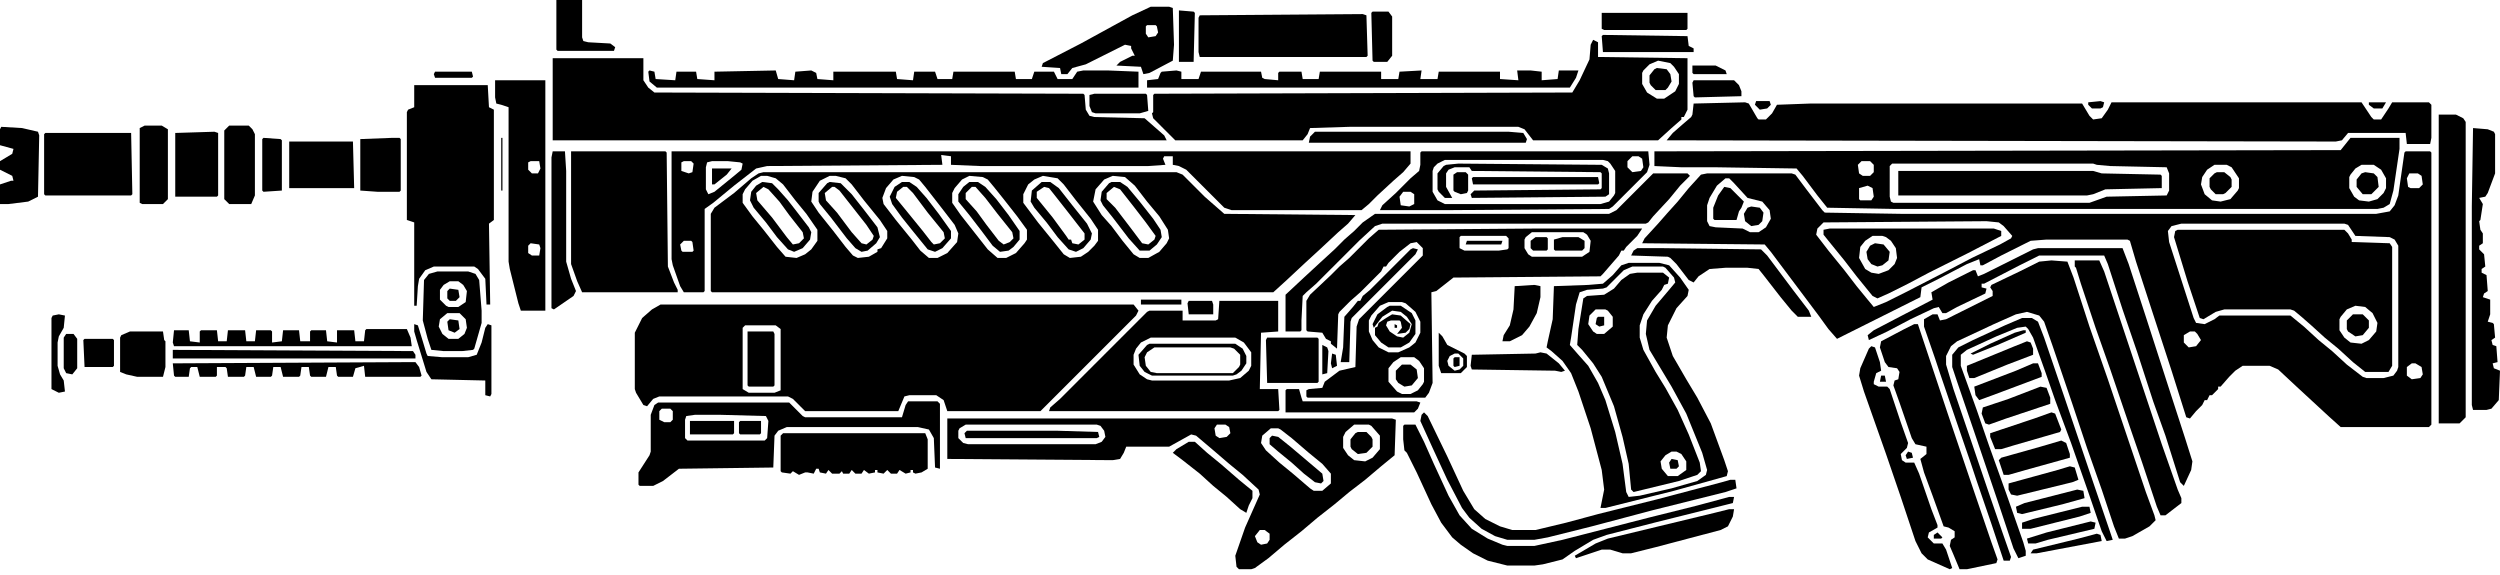
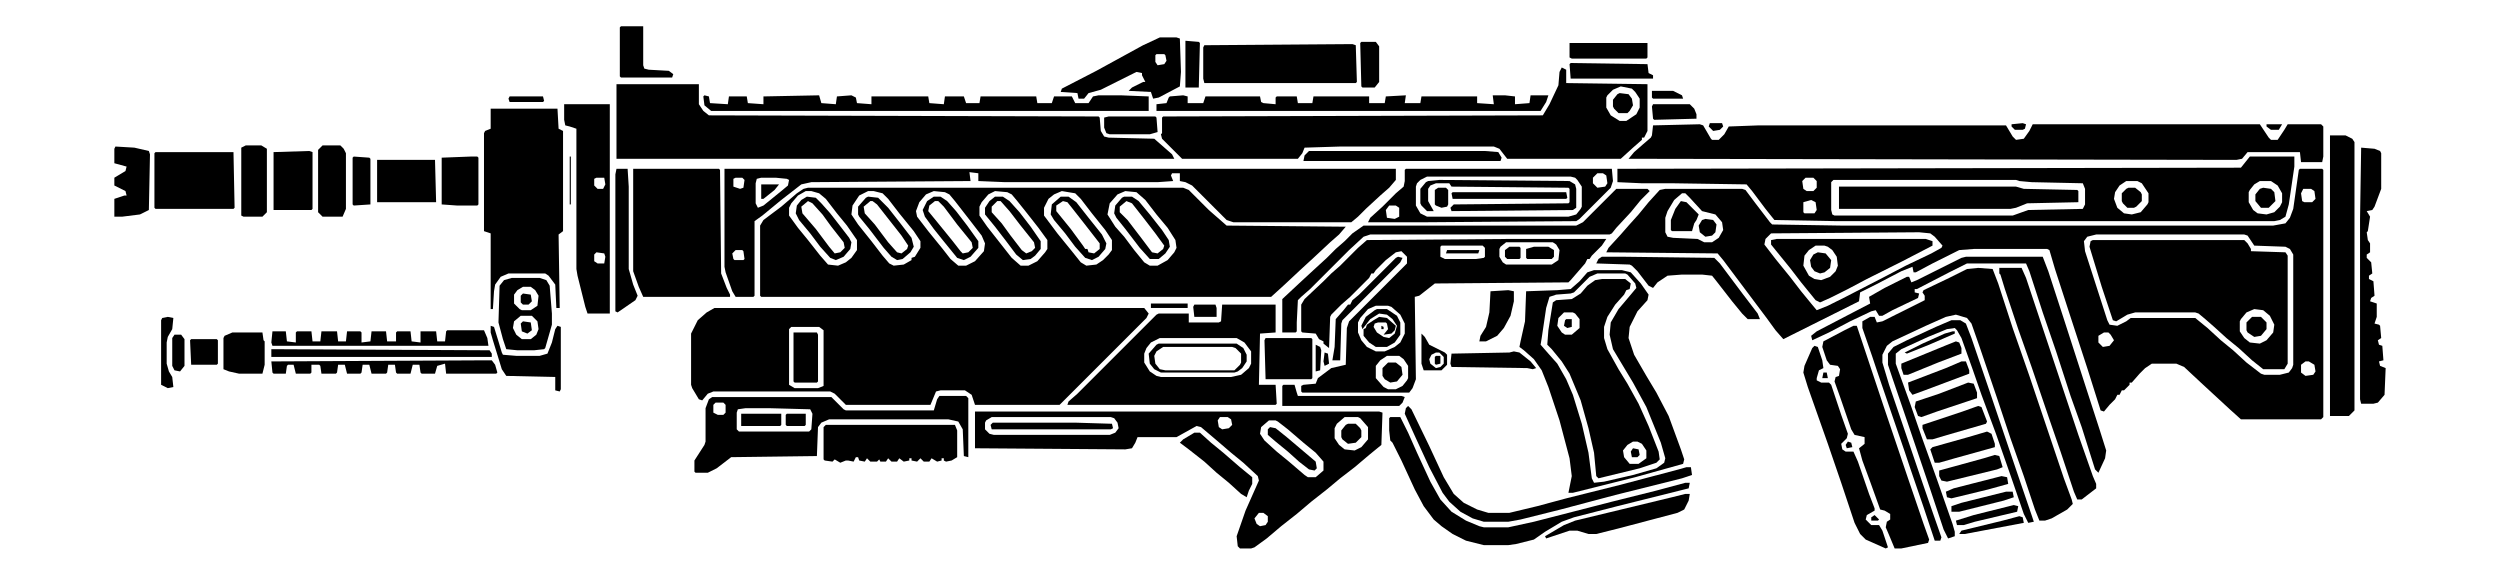
- <svg xmlns="http://www.w3.org/2000/svg" version="1.1" viewBox="0 0 2040 109.235" width="1275" height="293.125" id="svg131">
+ <svg xmlns="http://www.w3.org/2000/svg" width="557" height="128" viewBox="-102 -208 2244 516" version="1.1">
  <defs id="defs131" />
  <path d="m 1963,-56.389 h 20 l 1,1 V 166.611 l -2,2 h -72 l -10,-9 -26,-24 -15,-14 -7,-3 h -22 l -6,4 -5,5 -7,8 h -2 v 2 l -5,5 h -2 l -2,4 h -2 l -2,4 -5,5 -5,6 -3,-1 -12,-38 -16,-49 -13,-40 -5,-17 -2,-1 h -66 l -13,1 -24,12 -15,8 h -2 l -1,-5 -10,4 -23,12 -14,7 -1,8 -68,34 -7,-8 -8,-11 -39,-52 -5,-6 -100,-1 2,-4 11,-12 7,-8 9,-10 9,-11 10,-11 5,-1 h 69 l 3,1 9,12 13,17 2,2 62,1 h 388 l 11,-2 4,-5 3,-8 5,-35 z m 3,18 -2,4 1,7 2,1 h 7 l 3,-3 -1,-7 -3,-2 z m -558,4 -7,6 -6,10 -2,6 V 0.611 l 2,4 5,1 22,1 6,3 h 7 l 6,-4 4,-7 -1,-7 -6,-7 -12,-3 -11,-12 -4,-4 z m 213,35 -133,1 -5,5 -1,5 10,13 13,16 10,13 9,11 5,6 10,-4 16,-8 33,-17 21,-11 23,-11 9,-5 1,-2 -7,-8 -4,-3 z m 159,2 -8,2 -3,4 1,9 20,62 2,4 7,1 8,-4 4,-3 h 58 l 11,9 12,11 11,9 12,11 13,10 3,1 h 14 l 8,-2 3,-4 1,-3 V 20.611 l -3,-5 -4,-2 -28,-1 -6,-9 -3,-1 z m 7,88 -5,3 v 6 l 4,4 6,-1 4,-5 -3,-5 -2,-2 z m 181,26 -4,3 v 7 l 4,3 7,-1 2,-3 -1,-6 -5,-3 z" fill="#FEFEFE" id="path1" style="fill:#000000;fill-opacity:1" />
  <path d="m 623,-39.389 h 337 l 5,2 18,18 16,14 107,1 -6,7 -8,7 -15,14 -12,11 -15,14 -11,10 H 581 l -1,-1 V -5.389 l 3,-5 16,-12 14,-12 6,-4 z m -2,3 -7,4 -6,7 -2,4 v 7 l 8,11 9,11 11,14 7,8 9,1 7,-3 5,-4 5,-7 V 7.611 l -9,-13 -9,-11 -10,-13 -6,-5 -7,-2 z m 56,0 -8,4 -6,9 -1,8 6,9 12,15 10,13 6,7 4,2 9,-1 7,-4 v -2 l 3,-1 5,-8 V 8.611 l -6,-9 -13,-16 -10,-13 -5,-5 -8,-2 z m 114,0 -6,3 -6,7 -2,4 v 8 l 7,10 22,28 8,7 h 7 l 8,-4 7,-8 2,-3 V 7.611 l -8,-11 -11,-14 -8,-10 -5,-6 -4,-2 z m -55,0 -7,3 -6,7 -3,8 1,5 10,13 13,16 7,9 7,6 h 7 l 8,-4 8,-9 1,-7 -3,-7 -10,-13 -14,-18 -5,-6 -4,-2 z m 115,0 -7,3 -5,4 -4,8 v 7 l 12,16 13,16 8,10 5,3 9,-1 6,-4 5,-5 3,-4 V 7.611 l -6,-9 -12,-15 -10,-13 -5,-5 z m 57,0 -7,3 -7,8 -2,10 7,11 8,9 9,12 9,11 5,3 h 7 l 9,-5 6,-7 2,-4 -1,-7 -7,-11 -10,-12 -10,-13 -8,-7 z" fill="#FEFEFE" id="path2" style="fill:#000000;fill-opacity:1" />
  <path d="m 539,68.611 h 386 l 4,5 -2,4 -78,78 h -76 l -3,-9 -6,-4 h -22 l -4,1 -5,12 h -76 l -10,-10 -4,-2 H 538 l -5,2 -5,6 -3,-1 -6,-10 -1,-3 V 91.611 l 6,-12 8,-7 z m 69,17 -2,2 v 50 l 5,3 h 21 l 5,-2 V 88.611 l -4,-3 z" fill="#FEFEFE" id="path3" style="fill:#000000;fill-opacity:1" />
  <path d="m 451,-132.389 h 74 v 18 l 4,6 5,4 350,1 1,1 1,12 3,5 4,1 41,1 16,14 2,4 H 451 Z" fill="#FEFEFE" id="path4" style="fill:#000000;fill-opacity:1" />
  <path d="m 1424,-96.389 3,1 7,12 1,1 h 6 l 5,-5 4,-7 27,-1 h 222 l 6,10 3,3 7,-1 5,-7 3,-6 h 204 l 8,12 2,2 h 6 l 6,-9 3,-5 h 30 l 2,2 v 27 l -1,5 h -19 l -1,-9 h -47 l -5,6 -5,1 -546,-1 5,-6 8,-7 7,-6 1,-2 1,-9 z" fill="#FEFEFE" id="path5" style="fill:#000000;fill-opacity:1" />
  <path d="m 1300,-147.389 4,2 v 12 l 73,1 v 42 l -3,6 h -2 v 2 l -8,7 -11,10 h -102 l -7,-9 -5,-2 h -138 l -32,1 -2,5 -4,5 H 959 l -18,-18 -1,-4 1,-1 v -14 l 1,-1 341,-1 6,-10 8,-17 1,-12 z m 53,17 -7,3 -5,5 -1,2 v 9 l 4,7 8,5 h 6 l 9,-6 3,-6 v -8 l -4,-6 -3,-3 z" fill="#FEFEFE" id="path6" style="fill:#000000;fill-opacity:1" />
  <path d="m 1918,-67.389 h 40 v 9 l -5,34 -3,11 -5,3 -5,1 h -394 l -55,-1 -8,-10 -12,-16 -5,-6 -66,-1 h -28 l -22,-1 v -12 l 560,-1 z m -399,19 -3,3 1,7 3,2 h 6 l 3,-3 v -6 l -3,-3 z m 25,2 -2,2 v 25 l 1,4 2,1 h 160 l 14,-5 49,-1 2,-4 v -14 l -2,-5 -46,-1 -11,-1 -3,-1 z m 263,1 -6,4 -4,6 -1,6 3,8 6,5 7,1 8,-2 6,-7 1,-2 v -8 l -6,-9 -4,-2 z m 120,0 -5,3 -4,5 -1,2 v 9 l 4,7 4,3 8,1 7,-2 5,-5 2,-4 v -8 l -4,-7 -6,-4 z m -403,17 -7,2 v 9 l 1,1 h 9 l 2,-3 -1,-7 z" fill="#FEFEFE" id="path7" style="fill:#000000;fill-opacity:1" />
  <path d="m 548,-56.389 h 603 v 10 l -6,7 -8,7 -13,12 -7,7 -6,5 h -106 l -6,-2 -31,-31 -6,-3 -5,-1 v -3 -4 h -7 l -1,2 2,5 -14,1 H 800 l -24,-1 v -7 l -8,-1 1,8 -143,1 -9,2 -18,14 -17,14 -7,5 V 57.611 l -1,1 h -16 l -3,-5 -6,-17 -1,-5 z m 10,8 -2,1 v 7 l 6,2 3,-1 1,-7 -2,-2 z m 23,0 -4,1 -1,4 v 18 l 2,4 5,-2 16,-13 6,-5 1,-5 -2,-1 -10,-1 z m -23,65 -3,3 1,5 1,1 h 8 l 1,-1 -1,-7 -1,-1 z" fill="#FEFEFE" id="path8" style="fill:#000000;fill-opacity:1" />
  <path d="m 773,161.611 h 363 l 3,1 -1,29 -11,9 -13,11 -13,10 -12,10 -14,11 -13,11 -14,11 -13,11 -11,8 -3,1 h -10 l -2,-2 -1,-9 8,-23 12,-27 -1,-4 -13,-12 -11,-9 -14,-12 -13,-11 -4,-1 -18,10 h -35 l -2,5 -3,5 -6,1 -135,-1 z m 15,5 -5,3 -1,2 v 6 l 4,4 4,1 h 104 l 5,-2 3,-4 -1,-5 -3,-4 -3,-1 z m 205,0 -2,3 1,6 3,2 6,-1 3,-3 -1,-5 -3,-2 z m 112,0 -7,6 -2,4 v 9 l 4,6 5,4 9,1 6,-3 6,-7 v -11 l -7,-8 -2,-1 z m -68,3 -7,6 -1,6 4,6 11,10 11,9 14,12 3,2 h 7 l 7,-6 v -8 l -7,-8 -11,-9 -14,-12 -9,-7 -2,-1 z m -9,83 -4,5 2,5 3,2 5,-1 2,-3 v -5 l -4,-3 z" fill="#FEFEFE" id="path9" style="fill:#000000;fill-opacity:1" />
  <path d="m 1777,7.611 h 136 l 3,3 3,5 v 2 l 31,1 2,3 v 97 l -3,5 h -19 l -10,-8 -12,-11 -11,-9 -11,-10 -8,-7 -6,-5 -3,-1 h -54 l -7,2 -10,6 -3,-1 -10,-30 -11,-36 1,-5 z m 145,62 -7,3 -5,6 -1,2 v 9 l 4,6 5,4 9,1 6,-3 6,-7 1,-7 -4,-8 -6,-5 z" fill="#FEFEFE" id="path10" style="fill:#000000;fill-opacity:1" />
  <path d="m 1252,6.611 h 88 l -4,6 -9,9 -2,3 h -2 l -2,4 -13,15 -2,2 -120,1 -14,11 -4,1 1,74 -3,8 -3,4 h -96 l -1,-1 v -5 l 2,-1 11,-1 2,-5 12,-9 13,-3 1,-33 2,-6 52,-52 v -6 l -5,-5 -5,1 -9,7 -9,9 -2,3 h -2 l -2,4 -17,17 -8,7 -9,9 -1,2 -1,28 -5,-4 v -2 l -4,-2 -3,-5 -12,-1 -1,-1 v -24 l 3,-5 17,-16 7,-7 8,-7 16,-16 8,-7 z m -2,3 -5,4 -1,2 v 7 l 3,5 3,2 h 41 l 6,-4 1,-9 -3,-5 -3,-2 z m -58,3 -1,1 v 9 l 4,2 h 28 l 7,-1 1,-1 v -8 l -2,-2 z m -59,54 -7,3 -7,8 -2,4 v 9 l 3,7 5,6 8,4 h 8 l 9,-4 5,-4 4,-8 v -9 l -4,-8 -8,-7 -3,-1 z m 10,45 -6,4 -4,5 v 11 l 7,8 4,2 h 7 l 6,-3 4,-5 1,-2 v -11 l -4,-6 -4,-3 z" fill="#FEFEFE" id="path11" style="fill:#000000;fill-opacity:1" />
  <path d="m 1674,32.611 13,1 5,13 13,40 15,43 31,92 7,19 1,4 -5,5 -14,8 -6,2 h -5 l -4,-10 -10,-30 -12,-34 -12,-36 -16,-47 -7,-20 -4,-5 -10,-3 -9,2 -18,8 -30,14 -5,4 -4,8 v 7 l 6,20 14,41 16,47 10,29 7,20 -1,3 h -5 l -10,-30 -12,-35 -5,-15 -11,-32 -14,-41 -4,-12 -9,-26 v -6 l 7,-4 h 4 l 2,5 5,-1 38,-19 v -4 l -2,-3 1,-2 23,-11 16,-8 z" fill="#FEFEFE" id="path12" style="fill:#000000;fill-opacity:1" />
  <path d="m 338,-110.389 h 60 l 1,18 4,2 v 90 l -4,3 1,66 h -3 l -1,-21 -6,-8 -3,-2 h -33 l -7,3 -5,7 -1,6 -1,16 h -2 V 1.611 l -6,-2 V -88.389 l 1,-2 5,-2 z" fill="#FEFEFE" id="path13" style="fill:#000000;fill-opacity:1" />
  <path d="m 466,-56.389 h 77 l 1,1 1,93 5,13 3,6 v 2 h -78 l -4,-9 -5,-14 z" fill="#FEFEFE" id="path14" style="fill:#000000;fill-opacity:1" />
  <path d="m 995,65.611 h 48 v 25 l -14,1 -1,46 h 15 l 1,17 -1,1 H 856 l 1,-3 8,-7 71,-71 2,-1 h 27 v 8 h 27 l 2,-1 z m -56,30 -8,4 -4,5 -2,5 v 8 l 5,8 6,4 4,1 h 63 l 9,-2 7,-6 2,-4 v -11 l -6,-8 -7,-4 z" fill="#FEFEFE" id="path15" style="fill:#000000;fill-opacity:1" />
  <path d="m 1336,42.611 h 21 l 5,4 -1,5 -3,1 -2,4 -8,9 -7,11 -3,9 v 10 l 3,10 10,18 8,13 10,18 9,20 9,23 1,7 -3,3 -15,5 -37,9 -2,-2 -2,-21 -5,-22 -7,-25 -10,-24 -7,-11 -9,-11 -4,-4 1,-13 4,-25 3,-2 14,-1 8,-5 6,-7 7,-5 z m -34,30 -5,5 -1,7 4,6 3,2 h 6 l 7,-6 v -8 l -4,-5 -2,-1 z m 62,116 -5,3 -4,5 1,6 5,6 h 8 l 7,-5 v -7 l -4,-6 -4,-2 z" fill="#FEFEFE" id="path16" style="fill:#000000;fill-opacity:1" />
  <path d="m 1329,34.611 h 25 l 8,2 9,10 7,10 -1,5 -9,10 -7,14 -1,10 5,15 11,19 9,15 11,21 11,30 3,9 -1,4 -43,12 -56,14 h -4 l 3,-15 -2,-16 -9,-34 -10,-30 -6,-15 -7,-10 -9,-8 -4,-3 1,-5 4,-18 1,-27 28,-1 12,-1 8,-7 7,-8 z m 3,3 -7,3 -14,14 -3,1 -13,1 -6,2 -3,10 -4,27 -1,6 7,8 8,9 8,14 6,14 8,26 6,26 3,23 2,4 9,-1 26,-6 21,-6 7,-5 1,-4 -4,-14 -13,-32 -12,-22 -18,-30 -3,-13 1,-11 7,-12 11,-13 5,-6 -1,-4 -7,-8 -2,-1 z" fill="#FEFEFE" id="path17" style="fill:#000000;fill-opacity:1" />
  <path d="m 1562,84.611 h 3 l 24,72 22,65 14,41 5,14 -1,3 -24,5 h -6 l -5,-12 -3,-7 1,-5 3,-2 v -5 l -5,-3 -4,-1 -9,-25 -7,-19 -3,-11 5,-4 v -6 l -9,-2 -3,-5 -10,-29 -5,-14 1,-4 3,-1 1,-6 -2,-3 -7,-1 -3,-4 -4,-12 1,-5 19,-10 z" fill="#FEFEFE" id="path18" style="fill:#000000;fill-opacity:1" />
  <path d="m 741,147.611 h 24 l 2,2 v 53 l -4,-1 -1,-24 -4,-7 -9,-2 H 642 l -7,3 -3,4 -1,26 -77,1 -13,10 -8,4 h -11 l -1,-1 v -10 l 9,-14 1,-3 v -30 l 3,-8 3,-2 h 107 l 11,11 2,1 h 79 l 3,-10 z m -201,6 -2,2 v 7 l 4,2 h 5 l 2,-2 v -7 l -2,-2 z m 27,5 -7,1 -1,3 v 15 l 2,2 h 63 l 2,-2 1,-14 -2,-4 -37,-1 z" fill="#FEFEFE" id="path19" style="fill:#000000;fill-opacity:1" />
  <path d="m 1990,-86.389 h 14 l 6,3 2,3 V 160.611 l -5,5 h -17 z" fill="#FEFEFE" id="path20" style="fill:#000000;fill-opacity:1" />
  <path d="m 404,-114.389 h 41 V 73.611 h -20 l -2,-6 -7,-28 -1,-6 v -126 l -6,-2 -4,-1 -1,-5 z m 29,66 -2,1 v 6 l 3,3 h 5 l 2,-4 -1,-6 z m 0,67 -2,2 v 6 l 3,2 h 6 l 1,-6 -1,-3 z" fill="#FEFEFE" id="path21" style="fill:#000000;fill-opacity:1" />
  <path d="m 1112,-168.389 3,1 1,33 -1,1 H 979 l -1,-4 v -28 l 1,-2 z" fill="#FEFEFE" id="path22" style="fill:#000000;fill-opacity:1" />
  <path d="m 1663,22.611 h 69 l 5,13 14,43 20,62 12,37 6,19 -1,7 -6,13 -3,-3 -12,-38 -10,-28 -13,-40 -12,-35 -12,-37 -3,-7 h -53 l -16,8 -29,15 h -2 v 3 l 4,1 -1,4 -23,11 -9,5 h -3 l -3,-5 -4,1 -19,9 -19,10 -15,7 -1,-4 5,-4 23,-12 25,-13 -1,-6 14,-8 20,-10 h 2 l 2,5 5,-2 40,-20 z" fill="#FEFEFE" id="path23" style="fill:#000000;fill-opacity:1" />
  <path d="m 530,-122.389 4,1 1,6 16,1 1,-7 h 16 l 1,6 14,1 v -7 l 50,-1 2,7 13,1 1,-7 13,-1 4,2 1,5 13,1 v -7 h 51 l 1,6 13,1 1,-7 h 17 l 2,6 h 12 l 1,-6 h 50 l 1,6 h 13 l 2,-6 h 16 l 3,6 h 12 l 4,-6 5,-1 h 20 l 25,1 v 13 H 536 l -6,-5 -1,-8 z" fill="#FEFEFE" id="path24" style="fill:#000000;fill-opacity:1" />
  <path d="m 1693,32.611 h 20 l 4,9 47,141 13,37 3,7 v 4 l -13,10 h -4 l -3,-7 -12,-36 -10,-29 -16,-47 -12,-34 -12,-36 -4,-13 -1,-1 z" fill="#FEFEFE" id="path25" style="fill:#000000;fill-opacity:1" />
  <path d="m 1549,-40.389 h 159 l 7,2 48,1 1,1 v 10 l -46,1 -10,4 -5,1 h -154 z" fill="#FEFEFE" id="path26" style="fill:#000000;fill-opacity:1" />
  <path d="m 639,173.611 h 116 l 2,5 v 24 l -5,3 -5,1 -2,-1 v -2 h -2 v 2 l -4,1 -5,-3 -2,3 h -5 l -3,-3 -3,3 -5,-1 v -2 h -2 v 2 l -5,1 -4,-3 -2,3 h -5 l -3,-3 -2,3 h -5 l -1,-2 -2,2 h -6 l -3,-3 -2,3 -5,-1 -1,-3 h -2 l -2,4 -5,-1 h -2 l -5,2 -5,-3 -2,2 -7,-1 -1,-1 v -29 z" fill="#FEFEFE" id="path27" style="fill:#000000;fill-opacity:1" />
  <path d="m 1493,6.611 h 134 l 6,2 v 4 l -27,14 -32,16 -17,9 -16,8 -9,4 -4,-2 -13,-16 -10,-13 -13,-16 -4,-5 V 7.611 Z m 35,6 -6,4 -4,5 -1,9 5,9 5,3 6,1 8,-3 5,-5 2,-5 -1,-8 -4,-6 -4,-3 -3,-1 z" fill="#FEFEFE" id="path28" style="fill:#000000;fill-opacity:1" />
  <path d="m 960,-122.389 4,1 v 6 h 14 l 2,-6 h 49 l 1,5 2,1 11,1 v -6 l 1,-1 h 18 l 1,6 h 13 l 1,-6 h 50 v 6 h 14 l 1,-6 18,-1 -1,7 h 14 l 1,-6 h 50 v 6 l 15,1 -1,-8 h 11 l 9,1 v 7 l 13,-1 1,-7 h 16 l -2,6 -5,8 H 936 v -6 l 9,-1 2,-5 1,-1 z" fill="#FEFEFE" id="path29" style="fill:#000000;fill-opacity:1" />
  <path d="m 1349,-38.389 h 28 l 2,2 -8,8 -9,11 -13,14 -4,5 -2,1 h -215 l -6,2 -13,12 -35,35 -8,7 -3,3 -1,20 v 8 l -1,1 h -12 v -30 l 15,-14 13,-12 12,-11 8,-8 8,-7 7,-7 10,-7 h 191 l 6,-3 z" fill="#FEFEFE" id="path30" style="fill:#000000;fill-opacity:1" />
  <path d="m 37,-71.389 h 70 l 1,50 -1,1 H 37 l -1,-1 v -49 z" fill="#FEFEFE" id="path31" style="fill:#000000;fill-opacity:1" />
  <path d="m 1146,166.611 h 9 l 7,14 8,18 12,26 9,16 10,11 13,8 12,5 4,1 h 22 l 23,-5 70,-18 40,-10 26,-7 h 4 l -1,5 -64,16 -39,10 -11,4 -15,9 -10,7 -16,4 -7,1 h -22 l -16,-4 -12,-6 -10,-7 -7,-6 -9,-12 -8,-15 -12,-26 -8,-16 -2,-2 -1,-9 v -11 z" fill="#FEFEFE" id="path32" style="fill:#000000;fill-opacity:1" />
  <path d="m 1160,-56.389 h 185 l 1,11 -2,6 -28,28 -3,2 -134,1 h -53 l 2,-4 11,-10 12,-12 7,-6 1,-5 v -10 z m 172,4 -4,4 v 5 l 4,4 7,-1 2,-3 -1,-7 -3,-2 z m -153,3 -6,3 -3,3 -1,3 v 17 l 4,7 6,3 h 127 l 7,-2 4,-5 1,-2 v -18 l -4,-6 -2,-2 -4,-1 z m -34,26 -3,4 1,7 7,1 4,-2 v -8 l -3,-2 z" fill="#FEFEFE" id="path33" style="fill:#000000;fill-opacity:1" />
  <path d="m 2018,-75.389 12,1 5,2 1,2 v 32 l -6,16 -2,3 -5,1 3,5 -2,13 -1,1 1,7 2,3 v 8 l -3,2 v 3 l 4,4 1,10 -3,2 v 3 l 4,2 1,13 -3,2 -1,3 6,2 v 12 l -2,6 4,1 1,1 1,11 -3,2 1,4 3,1 1,13 -4,1 1,4 5,2 -1,24 -6,7 -4,1 h -11 l -1,-4 V -11.389 Z" fill="#FEFEFE" id="path34" style="fill:#000000;fill-opacity:1" />
  <path d="m 1527,102.611 3,1 4,12 1,7 -4,2 -2,7 v 2 l 4,2 h 7 l 2,2 9,27 6,17 -1,4 -5,5 1,5 3,2 h 7 l 4,9 10,29 5,13 v 2 l -7,4 -1,4 5,5 h 7 l 3,5 5,15 -2,1 -18,-8 -5,-5 -5,-10 -12,-36 -12,-35 -18,-51 -4,-13 1,-6 7,-16 z" fill="#FEFEFE" id="path35" style="fill:#000000;fill-opacity:1" />
  <path d="m 1650,79.611 h 8 l 5,3 5,13 16,47 24,71 14,41 2,6 -5,1 -4,-8 -11,-32 -14,-40 -13,-35 -8,-23 -10,-28 -4,-7 -2,-2 -7,1 -17,7 -24,11 -5,4 v 9 l 13,36 10,29 14,39 14,40 2,7 v 4 l -6,2 -4,-8 -12,-36 -20,-59 -14,-41 -4,-12 v -10 l 5,-6 12,-6 26,-12 z" fill="#FEFEFE" id="path36" style="fill:#000000;fill-opacity:1" />
  <path d="m 939,-174.389 h 15 l 3,1 1,30 -1,13 -19,10 -5,1 -2,-6 -20,-1 3,-3 10,-5 h 2 l -3,-6 v -2 l -5,-1 -32,16 -11,3 -4,5 h -5 l -1,-5 -15,-1 1,-3 31,-16 42,-23 z m -3,15 -1,1 v 6 l 2,3 6,-1 2,-3 -1,-5 -1,-1 z" fill="#FEFEFE" id="path37" style="fill:#000000;fill-opacity:1" />
  <path d="m 1162,156.611 3,3 16,33 13,28 9,15 9,8 12,6 10,3 h 19 l 25,-6 26,-7 48,-12 53,-14 7,-2 h 4 l 1,7 -9,3 -60,15 -49,13 -36,9 -11,2 h -22 l -10,-3 -11,-6 -10,-9 -6,-8 -12,-23 -12,-26 -10,-22 1,-5 z" fill="#FEFEFE" id="path38" style="fill:#000000;fill-opacity:1" />
  <path d="m 357,41.611 h 25 l 6,2 3,5 2,25 v 10 l -6,21 -1,1 -9,1 h -15 l -10,-1 -3,-9 -4,-15 1,-33 4,-5 z m 10,8 -5,3 -3,4 v 8 l 5,5 2,1 h 8 l 6,-4 1,-9 -3,-5 -4,-3 z m -2,26 -6,5 -1,6 3,6 5,4 h 8 l 5,-4 2,-5 -1,-7 -5,-5 z" fill="#FEFEFE" id="path39" style="fill:#000000;fill-opacity:1" />
  <path d="m 1336,22.611 h 21 l 80,1 5,5 21,28 13,17 2,5 h -11 l -5,-5 -9,-11 -14,-18 -4,-5 -9,-1 h -18 l -13,1 -9,6 -4,5 -4,-2 -10,-13 -5,-5 -2,-1 -30,-1 2,-4 z" fill="#FEFEFE" id="path40" style="fill:#000000;fill-opacity:1" />
  <path d="m 236,-64.389 h 52 l 1,38 h -53 z" fill="#FEFEFE" id="path41" style="fill:#000000;fill-opacity:1" />
  <path d="m 299,88.611 h 33 l 3,7 1,7 H 142 l -1,-3 1,-10 h 12 l 1,9 8,1 v -9 l 1,-1 h 13 l 1,9 h 7 l 1,-9 h 14 l 1,9 h 7 l 1,-9 h 12 l 1,1 v 9 l 8,-1 1,-9 h 13 l 1,9 h 8 v -8 l 1,-1 h 12 l 1,9 8,1 v -10 h 14 l 1,9 h 7 l 1,-9 z" fill="#FEFEFE" id="path42" style="fill:#000000;fill-opacity:1" />
  <path d="m 175,-72.389 3,1 v 51 l -1,1 h -34 v -52 z" fill="#FEFEFE" id="path43" style="fill:#000000;fill-opacity:1" />
  <path d="m 334,115.611 h 5 l 3,4 2,7 -1,1 h -45 l -1,-9 -7,2 -2,7 h -12 l -1,-1 -1,-7 h -6 l -2,8 h -12 l -1,-1 -1,-7 h -6 l -1,7 -1,1 h -13 l -2,-8 h -6 l -1,7 -1,1 h -12 l -2,-8 h -6 l -1,7 -1,1 h -13 l -1,-7 -1,-1 h -7 v 7 l -1,1 h -13 l -2,-8 h -5 l -1,1 -1,7 h -11 l -1,-1 -1,-10 z" fill="#FEFEFE" id="path44" style="fill:#000000;fill-opacity:1" />
  <path d="m 1,-76.389 17,1 13,3 1,3 -1,50 -8,4 -16,2 H 0 v -16 l 9,-3 h 2 l -1,-4 -10,-5 v -7 l 10,-6 1,-4 -11,-3 v -13 z" fill="#FEFEFE" id="path45" style="fill:#000000;fill-opacity:1" />
  <path d="m 1411,235.611 h 4 l -1,6 -4,8 -6,3 -53,14 -20,5 h -7 l -10,-3 h -7 l -21,7 -1,-2 17,-10 10,-4 87,-21 z" fill="#FEFEFE" id="path46" style="fill:#000000;fill-opacity:1" />
  <path d="m 187,-77.389 h 16 l 3,3 2,4 v 50 l -3,7 h -18 l -4,-4 v -56 z" fill="#FEFEFE" id="path47" style="fill:#000000;fill-opacity:1" />
  <path d="m 1034,95.611 h 41 l 1,1 v 35 l -1,1 h -41 l -1,-35 z" fill="#FEFEFE" id="path48" style="fill:#000000;fill-opacity:1" />
  <path d="m 451,-56.389 h 10 l 1,16 v 74 l 4,14 4,10 -2,4 -16,11 -2,-1 v -123 z" fill="#FEFEFE" id="path49" style="fill:#000000;fill-opacity:1" />
  <path d="m 1073,-72.389 h 158 l 12,1 3,5 -1,3 h -177 l 1,-5 z" fill="#FEFEFE" id="path50" style="fill:#000000;fill-opacity:1" />
  <path d="m 118,-77.389 h 14 l 5,3 v 57 l -4,4 h -17 l -2,-1 v -61 z" fill="#FEFEFE" id="path51" style="fill:#000000;fill-opacity:1" />
  <path d="m 320,-67.389 h 6 l 1,1 v 42 l -1,1 h -18 l -14,-1 v -42 z" fill="#FEFEFE" id="path52" style="fill:#000000;fill-opacity:1" />
  <path d="m 1190,-46.389 117,1 5,3 1,4 v 17 l -3,2 -109,1 -1,-3 3,-3 103,-1 1,-1 v -12 l -1,-1 -105,-1 -2,-3 h -12 l -5,2 -2,3 v 11 l 5,9 h -6 l -5,-5 -1,-2 v -13 l 5,-6 2,-1 z" fill="#FEFEFE" id="path53" style="fill:#000000;fill-opacity:1" />
  <path d="m 106,90.611 h 27 l 1,7 1,1 v 21 l -2,8 h -21 l -9,-2 -5,-2 V 95.611 l 1,-2 z" fill="#FEFEFE" id="path54" style="fill:#000000;fill-opacity:1" />
  <path d="m 338,84.611 3,1 4,13 3,10 1,2 12,1 h 21 l 7,-2 4,-10 3,-12 2,-3 3,1 v 56 l -1,2 -4,-1 v -12 l -44,-1 -4,-6 -8,-26 -2,-7 z" fill="#FEFEFE" id="path55" style="fill:#000000;fill-opacity:1" />
  <path d="m 970,180.611 h 5 l 10,9 11,9 15,13 11,9 v 6 l -3,6 -2,6 -5,-3 -11,-10 -11,-9 -11,-10 -14,-11 -8,-6 3,-3 z" fill="#FEFEFE" id="path56" style="fill:#000000;fill-opacity:1" />
  <path d="m 141,105.611 196,1 2,3 v 3 H 141 Z" fill="#FEFEFE" id="path57" style="fill:#000000;fill-opacity:1" />
  <path d="m 455,-184.389 h 20 v 35 l 1,3 4,1 18,1 4,3 -1,3 h -46 l -1,-1 v -44 z" fill="#FEFEFE" id="path58" style="fill:#000000;fill-opacity:1" />
  <path d="m 1050,137.611 h 10 l 2,7 1,3 h 93 l 3,1 -2,5 -3,3 h -105 v -18 z" fill="#FEFEFE" id="path59" style="fill:#000000;fill-opacity:1" />
  <path d="m 610,90.611 h 21 l 1,2 v 42 l -1,1 h -20 l -1,-1 z" fill="#FEFEFE" id="path60" style="fill:#000000;fill-opacity:1" />
  <path d="m 1307,-169.389 h 70 v 13 l -1,1 h -67 l -2,-1 z" fill="#FEFEFE" id="path61" style="fill:#000000;fill-opacity:1" />
  <path d="m 1308,-151.389 69,1 1,8 4,2 v 3 h -74 l -1,-13 z" fill="#FEFEFE" id="path62" style="fill:#000000;fill-opacity:1" />
  <path d="m 1257,107.611 5,1 10,8 5,6 -3,1 -5,-1 -68,-1 -1,-3 1,-9 52,-1 z" fill="#FEFEFE" id="path63" style="fill:#000000;fill-opacity:1" />
  <path d="m 1674,156.611 3,1 5,13 -1,2 -38,11 -10,3 h -5 l -4,-10 v -3 l 36,-12 z" fill="#FEFEFE" id="path64" style="fill:#000000;fill-opacity:1" />
  <path d="m 791,-31.389 h 7 l 6,4 9,10 10,13 9,13 v 7 l -5,6 -4,3 -7,1 -6,-5 L 801,8.611 791,-4.389 782,-15.389 v -6 l 4,-6 z m 2,4 -5,5 v 5 l 9,10 8,11 10,13 4,3 5,-2 3,-3 -1,-5 -12,-15 -10,-13 -8,-9 z" fill="#FEFEFE" id="path65" style="fill:#000000;fill-opacity:1" />
  <path d="m 907,-31.389 h 7 l 6,4 10,12 11,14 6,9 1,6 -4,6 -6,5 h -8 l -9,-10 -13,-17 -8,-10 -2,-4 1,-7 6,-7 z m 2,4 -6,5 v 5 l 7,7 13,17 9,12 5,1 5,-4 1,-3 -8,-11 -10,-13 -11,-14 z" fill="#FEFEFE" id="path66" style="fill:#000000;fill-opacity:1" />
  <path d="m 622,-31.389 8,1 5,5 8,9 7,9 10,13 2,4 -1,6 -6,7 -7,3 -5,-2 -9,-10 -9,-12 -10,-12 -3,-6 1,-7 4,-5 z m 1,4 -6,5 1,6 12,14 12,16 5,6 5,-1 4,-4 -1,-5 -11,-14 -8,-11 -9,-10 z" fill="#FEFEFE" id="path67" style="fill:#000000;fill-opacity:1" />
  <path d="m 850,-31.389 h 7 l 7,5 11,14 12,15 4,8 -1,5 -6,7 -6,3 -6,-2 -9,-10 -9,-12 -10,-12 -3,-5 1,-9 z m 2,4 -6,4 v 5 l 13,16 11,15 2,3 h 2 l 1,3 5,1 5,-4 v -5 l -14,-18 -11,-14 -4,-5 z" fill="#FEFEFE" id="path68" style="fill:#000000;fill-opacity:1" />
  <path d="m 1682,179.611 4,2 3,9 v 3 l -36,10 -14,4 h -4 l -4,-12 2,-2 32,-9 z" fill="#FEFEFE" id="path69" style="fill:#000000;fill-opacity:1" />
  <path d="m 1665,135.611 5,1 3,8 v 5 l -36,12 -14,5 -3,-1 -3,-8 1,-5 21,-7 z" fill="#FEFEFE" id="path70" style="fill:#000000;fill-opacity:1" />
  <path d="m 1252,52.611 5,1 v 9 l -3,13 -6,11 -6,7 -10,5 h -6 l 1,-5 5,-8 3,-13 1,-19 z" fill="#FEFEFE" id="path71" style="fill:#000000;fill-opacity:1" />
  <path d="m 677,-31.389 9,1 9,9 11,14 10,13 2,8 -3,5 -7,6 -5,1 -5,-3 -7,-8 -13,-17 -9,-11 -1,-2 v -7 l 7,-8 z m 2,4 -6,5 1,6 9,10 12,16 8,9 4,1 5,-4 1,-3 -6,-9 -22,-28 -4,-3 z" fill="#FEFEFE" id="path72" style="fill:#000000;fill-opacity:1" />
  <path d="m 736,-31.389 h 6 l 6,4 8,9 10,13 10,14 v 6 l -7,8 -6,3 -6,-2 -13,-16 -8,-10 -8,-11 -2,-6 4,-8 z m 1,4 -5,4 -1,5 9,11 13,16 7,9 2,2 5,-1 4,-4 -1,-5 -13,-16 -12,-16 -5,-5 z" fill="#FEFEFE" id="path73" style="fill:#000000;fill-opacity:1" />
  <path d="m 893,-103.389 h 42 l 1,1 1,13 -7,2 h -36 l -3,-1 -2,-5 v -9 z" fill="#FEFEFE" id="path74" style="fill:#000000;fill-opacity:1" />
  <path d="m 215,-67.389 14,1 1,1 v 41 l -15,1 -1,-1 v -42 z" fill="#FEFEFE" id="path75" style="fill:#000000;fill-opacity:1" />
  <path d="m 1120,-170.389 h 13 l 3,4 v 32 l -4,5 h -11 l -1,-1 -1,-39 z" fill="#FEFEFE" id="path76" style="fill:#000000;fill-opacity:1" />
  <path d="m 1689,200.611 4,1 3,10 -5,2 -45,11 -5,-1 -2,-4 v -5 l 40,-11 z" fill="#FEFEFE" id="path77" style="fill:#000000;fill-opacity:1" />
  <path d="m 1659,116.611 h 4 l 3,8 v 3 l -40,15 -11,4 -3,-4 -1,-7 34,-13 z" fill="#FEFEFE" id="path78" style="fill:#000000;fill-opacity:1" />
  <path d="m 1202,-35.389 h 102 l 1,5 -1,1 h -102 l -1,-5 z" fill="#FEFEFE" id="path79" style="fill:#000000;fill-opacity:1" />
  <path d="m 1134,69.611 h 9 l 9,6 3,6 v 11 l -5,7 -7,4 h -10 l -6,-4 -5,-6 v -6 l 2,-1 1,-3 6,-4 5,-3 7,1 8,7 -1,4 -3,3 -7,1 4,-5 -1,-5 -1,-1 h -7 l -3,1 -1,3 3,5 6,4 5,1 5,-4 2,-7 -4,-6 -5,-4 -7,-1 -8,5 -7,9 -1,-3 4,-8 8,-6 z" fill="#FEFEFE" id="path80" style="fill:#000000;fill-opacity:1" />
  <path d="m 1654,98.611 3,1 2,5 v 5 l -21,8 -27,11 h -4 l -2,-6 v -4 l 39,-16 z" fill="#FEFEFE" id="path81" style="fill:#000000;fill-opacity:1" />
  <path d="m 938,100.611 h 70 l 6,4 3,6 v 6 l -4,6 -4,3 -3,1 h -66 l -6,-3 -4,-5 -1,-9 7,-8 z m 4,3 -6,4 -2,4 1,7 4,5 5,1 h 62 l 5,-5 1,-2 v -8 l -5,-5 -3,-1 z" fill="#FEFEFE" id="path82" style="fill:#000000;fill-opacity:1" />
  <path d="m 1153,22.611 4,1 -2,4 -52,52 -1,3 -1,33 h -7 l 2,-12 1,-25 7,-8 4,-5 h 2 l 2,-4 6,-5 33,-33 z" fill="#FEFEFE" id="path83" style="fill:#000000;fill-opacity:1" />
  <path d="m 789,171.611 h 74 l 33,1 1,4 -2,1 H 788 l -1,-4 z" fill="#FEFEFE" id="path84" style="fill:#000000;fill-opacity:1" />
  <path d="m 69,96.611 h 23 l 1,1 v 21 l -1,1 H 69 L 68,97.611 Z" fill="#FEFEFE" id="path85" style="fill:#000000;fill-opacity:1" />
  <path d="m 962,-171.389 12,1 1,1 -1,40 h -12 z" fill="#FEFEFE" id="path86" style="fill:#000000;fill-opacity:1" />
  <path d="m 1382,-114.389 h 33 l 4,4 2,5 v 4 l -38,1 -1,-1 -1,-11 z" fill="#FEFEFE" id="path87" style="fill:#000000;fill-opacity:1" />
  <path d="m 1038,175.611 5,1 10,8 26,22 1,6 -2,2 -5,-1 -9,-7 -10,-9 -11,-9 -7,-6 v -5 z" fill="#FEFEFE" id="path88" style="fill:#000000;fill-opacity:1" />
  <path d="m 1407,-27.389 5,1 11,11 -2,5 -2,3 -2,7 h -18 l -1,-1 v -9 l 4,-10 z" fill="#FEFEFE" id="path89" style="fill:#000000;fill-opacity:1" />
  <path d="m 48,76.611 5,1 -1,10 -4,7 -1,5 v 19 l 2,7 3,5 1,9 -5,1 -6,-3 V 79.611 l 1,-2 z" fill="#FEFEFE" id="path90" style="fill:#000000;fill-opacity:1" />
  <path d="m 1695,219.611 5,1 1,6 -18,5 -33,8 -4,-1 -1,-5 7,-3 z" fill="#FEFEFE" id="path91" style="fill:#000000;fill-opacity:1" />
  <path d="m 563,163.611 h 36 v 10 l -1,1 h -35 z" fill="#FEFEFE" id="path92" style="fill:#000000;fill-opacity:1" />
  <path d="m 1699,233.611 h 6 l 1,5 -9,3 -40,10 h -7 v -5 l 9,-3 z" fill="#FEFEFE" id="path93" style="fill:#000000;fill-opacity:1" />
  <path d="m 1174,91.611 3,3 4,7 14,7 2,2 v 9 l -5,5 h -16 l -2,-6 z m 13,17 -4,2 -2,4 1,4 5,4 4,-1 3,-3 v -6 l -4,-4 z" fill="#FEFEFE" id="path94" style="fill:#000000;fill-opacity:1" />
  <path d="m 54,92.611 h 6 l 3,4 v 24 l -4,5 -5,-1 -2,-4 V 95.611 Z" fill="#FEFEFE" id="path95" style="fill:#000000;fill-opacity:1" />
  <path d="m 1706,245.611 4,1 -1,5 -38,9 -10,3 h -6 l -1,-4 16,-5 z" fill="#FEFEFE" id="path96" style="fill:#000000;fill-opacity:1" />
  <path d="m 1530,18.611 7,1 5,6 -1,7 -5,4 -4,1 -5,-2 -3,-4 -1,-6 3,-5 z" fill="#FEFEFE" id="path97" style="fill:#000000;fill-opacity:1" />
  <path d="m 1920,76.611 h 8 l 5,5 v 6 l -5,6 -6,1 -6,-4 -1,-2 v -7 z" fill="#FEFEFE" id="path98" style="fill:#000000;fill-opacity:1" />
  <path d="m 1809,-39.389 h 6 l 5,4 1,2 v 6 l -5,5 -2,1 h -6 l -4,-4 -1,-2 v -7 l 4,-4 z" fill="#FEFEFE" id="path99" style="fill:#000000;fill-opacity:1" />
  <path d="m 1108,172.611 h 7 l 4,4 1,2 v 6 l -5,5 -7,1 -5,-4 -1,-2 v -6 l 4,-5 z" fill="#FEFEFE" id="path100" style="fill:#000000;fill-opacity:1" />
  <path d="m 1275,13.611 h 13 l 5,3 v 6 l -2,2 h -22 l -1,-1 v -8 z" fill="#FEFEFE" id="path101" style="fill:#000000;fill-opacity:1" />
  <path d="m 1352,-124.389 8,1 3,4 1,6 -3,5 -2,2 h -8 l -4,-4 -1,-2 v -6 l 4,-5 z" fill="#FEFEFE" id="path102" style="fill:#000000;fill-opacity:1" />
  <path d="m 1930,-39.389 7,1 3,3 1,8 -6,6 h -7 l -5,-6 v -6 l 4,-5 z" fill="#FEFEFE" id="path103" style="fill:#000000;fill-opacity:1" />
  <path d="m 1144,117.611 h 7 l 5,4 1,7 -5,6 -6,1 -5,-3 -2,-3 v -7 z" fill="#FEFEFE" id="path104" style="fill:#000000;fill-opacity:1" />
  <path d="m 1711,255.611 3,1 1,5 -53,10 h -5 l 2,-3 37,-9 z" fill="#FEFEFE" id="path105" style="fill:#000000;fill-opacity:1" />
  <path d="m 970,65.611 h 19 l 1,3 v 8 h -20 l -1,-9 z" fill="#FEFEFE" id="path106" style="fill:#000000;fill-opacity:1" />
  <path d="m 1429,-11.389 7,1 3,4 -1,7 -3,3 -6,1 -5,-4 -1,-6 3,-5 z" fill="#FEFEFE" id="path107" style="fill:#000000;fill-opacity:1" />
  <path d="m 604,163.611 h 17 v 10 l -1,1 h -16 l -1,-1 v -9 z" fill="#FEFEFE" id="path108" style="fill:#000000;fill-opacity:1" />
  <path d="m 1189,-39.389 h 7 l 2,2 v 13 l -1,2 -5,1 -5,-2 -1,-1 v -13 z" fill="#FEFEFE" id="path109" style="fill:#000000;fill-opacity:1" />
  <path d="m 1381,-126.389 h 19 l 8,4 1,3 h -27 l -1,-1 z" fill="#FEFEFE" id="path110" style="fill:#000000;fill-opacity:1" />
  <path d="m 355,-121.389 h 30 l 1,4 -1,1 h -30 l -1,-3 z" fill="#FEFEFE" id="path111" style="fill:#000000;fill-opacity:1" />
  <path d="m 1253,13.611 h 9 l 1,1 v 9 l -1,1 h -11 l -2,-2 v -6 z" fill="#FEFEFE" id="path112" style="fill:#000000;fill-opacity:1" />
  <path d="m 931,64.611 h 33 v 4 h -33 z" fill="#FEFEFE" id="path113" style="fill:#000000;fill-opacity:1" />
  <path d="m 581,-42.389 h 16 l -4,5 -10,8 h -2 z" fill="#FEFEFE" id="path114" style="fill:#000000;fill-opacity:1" />
  <path d="m 1651,89.611 h 2 v 2 l -23,10 -20,8 -2,-1 16,-8 20,-9 z" fill="#FEFEFE" id="path115" style="fill:#000000;fill-opacity:1" />
  <path d="m 1079,101.611 4,2 1,3 -1,18 -4,1 z" fill="#FEFEFE" id="path116" style="fill:#000000;fill-opacity:1" />
  <path d="m 367,80.611 7,1 1,7 -4,3 -5,-2 -1,-7 z" fill="#FEFEFE" id="path117" style="fill:#000000;fill-opacity:1" />
  <path d="m 367,55.611 7,1 1,6 -3,3 h -5 l -2,-2 v -6 z" fill="#FEFEFE" id="path118" style="fill:#000000;fill-opacity:1" />
  <path d="m 1197,16.611 h 29 l -1,3 h -29 z" fill="#FEFEFE" id="path119" style="fill:#000000;fill-opacity:1" />
  <path d="m 1433,-97.389 h 11 l 1,3 -3,3 -6,1 -4,-4 z" fill="#FEFEFE" id="path120" style="fill:#000000;fill-opacity:1" />
  <path d="m 1933,-96.389 h 14 l -3,5 h -7 l -4,-3 z" fill="#FEFEFE" id="path121" style="fill:#000000;fill-opacity:1" />
  <path d="m 1714,-97.389 3,1 -1,4 -2,1 h -7 l -3,-3 v -2 z" fill="#FEFEFE" id="path122" style="fill:#000000;fill-opacity:1" />
  <path d="m 1364,194.611 5,1 1,5 -2,2 h -5 l -1,-5 z" fill="#FEFEFE" id="path123" style="fill:#000000;fill-opacity:1" />
  <path d="m 1304,78.611 h 5 v 7 l -4,1 -3,-2 1,-5 z" fill="#FEFEFE" id="path124" style="fill:#000000;fill-opacity:1" />
  <path d="m 409,-67.389 h 1 v 43 h -1 z" fill="#FEFEFE" id="path125" style="fill:#000000;fill-opacity:1" />
  <path d="m 1087,108.611 3,1 1,9 -4,2 -1,-4 z" fill="#FEFEFE" id="path126" style="fill:#000000;fill-opacity:1" />
  <path d="m 1187,111.611 h 4 v 7 l -4,1 -1,-1 v -6 z" fill="#FEFEFE" id="path127" style="fill:#000000;fill-opacity:1" />
  <path d="m 1557,188.611 3,1 1,4 -5,1 -1,-3 z" fill="#FEFEFE" id="path128" style="fill:#000000;fill-opacity:1" />
  <path d="m 1581,254.611 4,4 -1,1 h -6 v -3 z" fill="#FEFEFE" id="path129" style="fill:#000000;fill-opacity:1" />
  <path d="m 1535,126.611 h 3 l 1,5 h -5 z" fill="#FEFEFE" id="path130" style="fill:#000000;fill-opacity:1" />
  <path d="m 1138,84.611 2,1 v 2 h -2 z" fill="#FEFEFE" id="path131" style="fill:#000000;fill-opacity:1" />
</svg>
